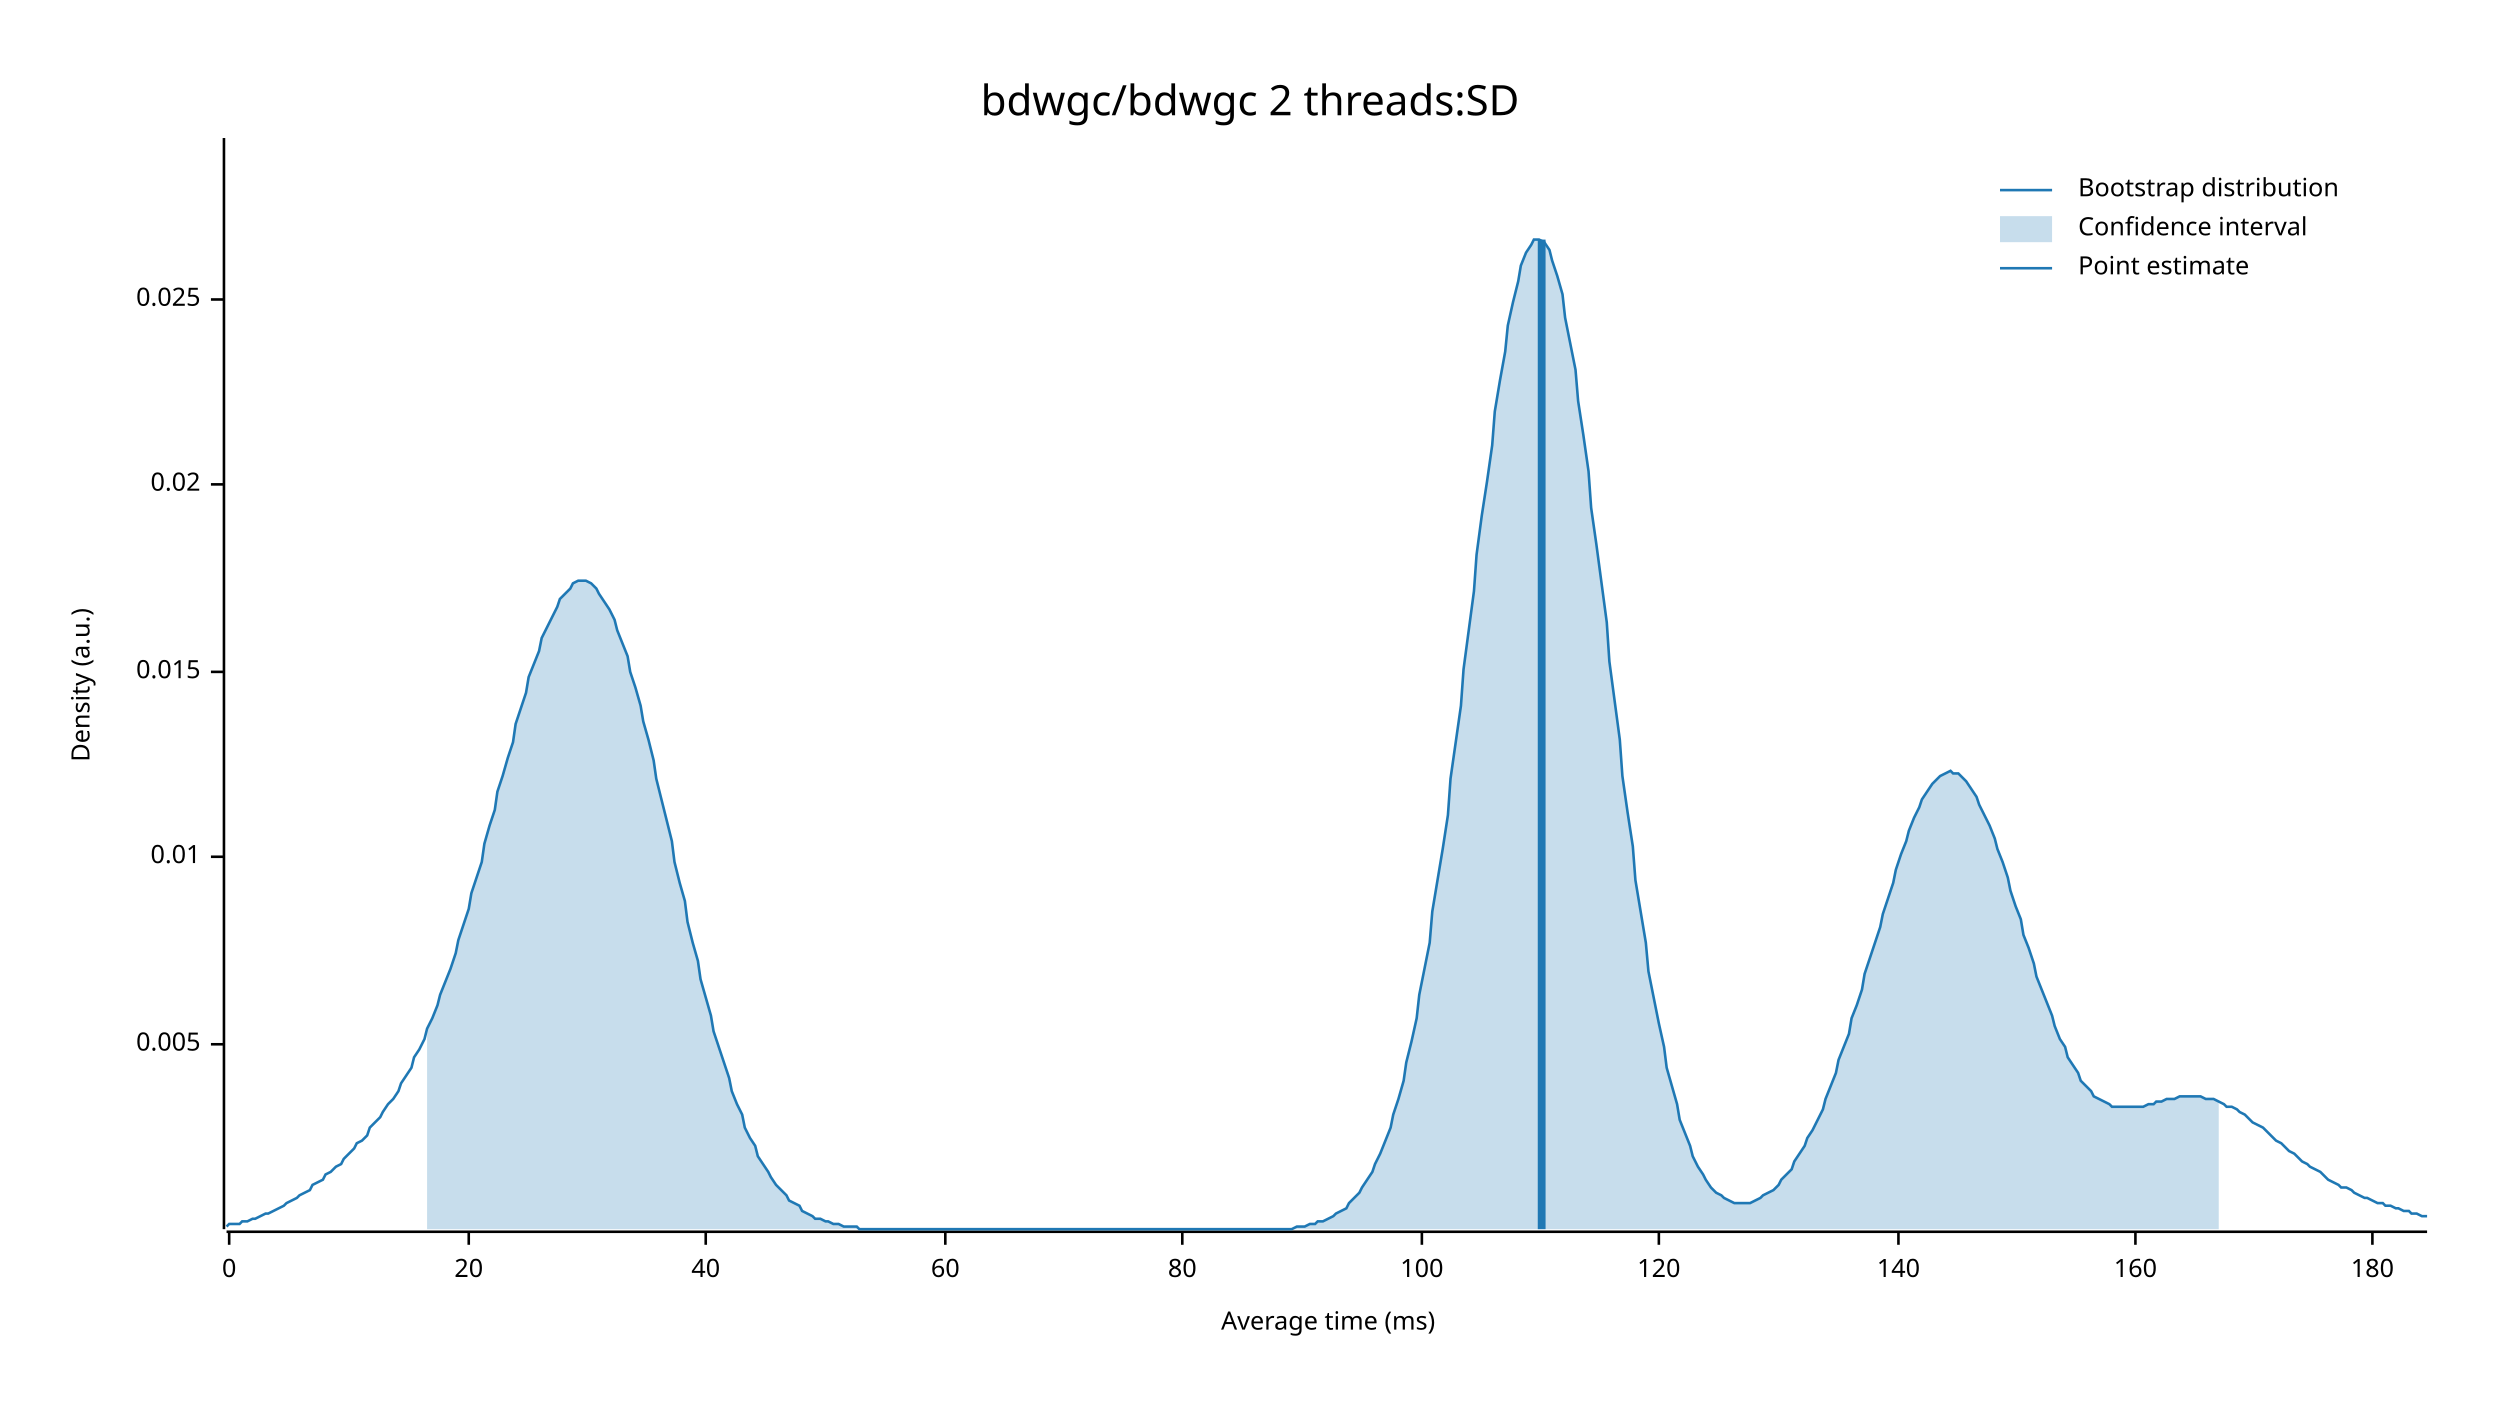
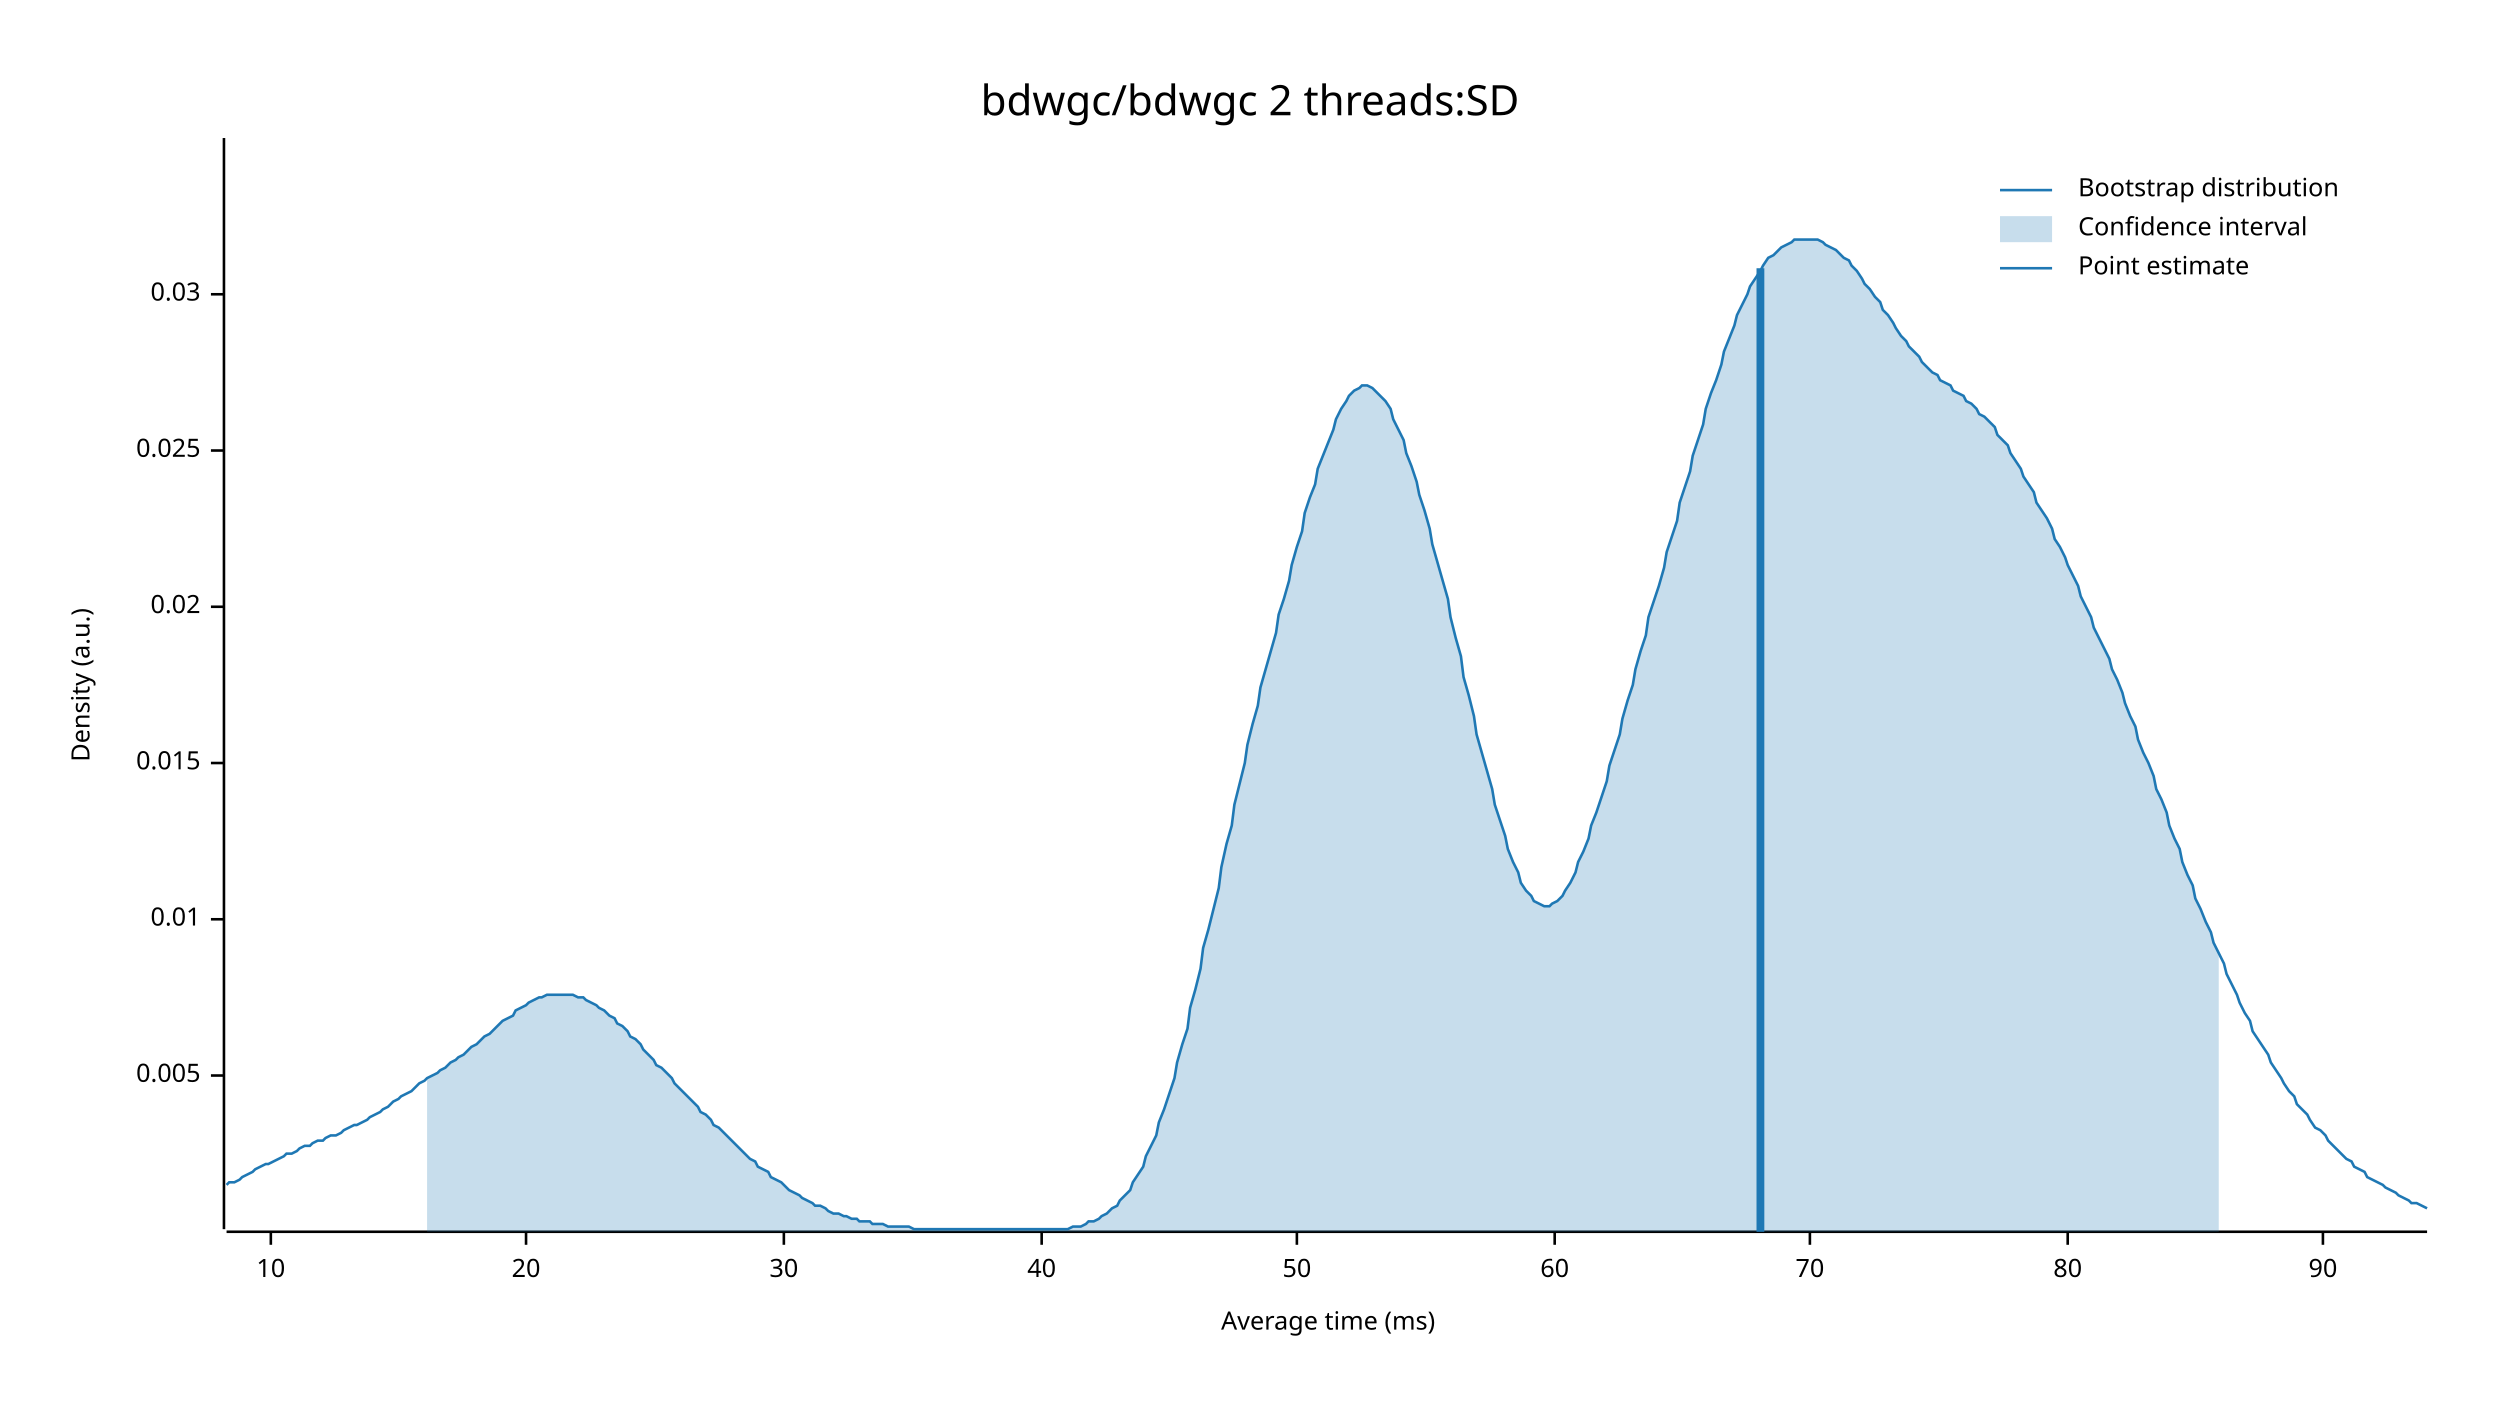
<svg xmlns="http://www.w3.org/2000/svg" width="960" height="540" viewBox="0 0 960 540">
  <text x="480" y="32" dy="0.76em" text-anchor="middle" font-family="sans-serif" font-size="16.129" opacity="1" fill="#000000">
bdwgc/bdwgc 2 threads:SD
</text>
  <text x="27" y="263" dy="0.76em" text-anchor="middle" font-family="sans-serif" font-size="9.677" opacity="1" fill="#000000" transform="rotate(270, 27, 263)">
Density (a.u.)
</text>
  <text x="510" y="513" dy="-0.5ex" text-anchor="middle" font-family="sans-serif" font-size="9.677" opacity="1" fill="#000000">
Average time (ms)
</text>
  <polyline fill="none" opacity="1" stroke="#000000" stroke-width="1" points="86,53 86,472 " />
-   <text x="77" y="401" dy="0.5ex" text-anchor="end" font-family="sans-serif" font-size="9.677" opacity="1" fill="#000000">
+   <text x="77" y="413" dy="0.5ex" text-anchor="end" font-family="sans-serif" font-size="9.677" opacity="1" fill="#000000">
0.005
</text>
-   <polyline fill="none" opacity="1" stroke="#000000" stroke-width="1" points="81,401 86,401 " />
-   <text x="77" y="329" dy="0.5ex" text-anchor="end" font-family="sans-serif" font-size="9.677" opacity="1" fill="#000000">
+   <polyline fill="none" opacity="1" stroke="#000000" stroke-width="1" points="81,413 86,413 " />
+   <text x="77" y="353" dy="0.5ex" text-anchor="end" font-family="sans-serif" font-size="9.677" opacity="1" fill="#000000">
0.01
</text>
-   <polyline fill="none" opacity="1" stroke="#000000" stroke-width="1" points="81,329 86,329 " />
-   <text x="77" y="258" dy="0.5ex" text-anchor="end" font-family="sans-serif" font-size="9.677" opacity="1" fill="#000000">
+   <polyline fill="none" opacity="1" stroke="#000000" stroke-width="1" points="81,353 86,353 " />
+   <text x="77" y="293" dy="0.5ex" text-anchor="end" font-family="sans-serif" font-size="9.677" opacity="1" fill="#000000">
0.015
</text>
-   <polyline fill="none" opacity="1" stroke="#000000" stroke-width="1" points="81,258 86,258 " />
-   <text x="77" y="186" dy="0.5ex" text-anchor="end" font-family="sans-serif" font-size="9.677" opacity="1" fill="#000000">
+   <polyline fill="none" opacity="1" stroke="#000000" stroke-width="1" points="81,293 86,293 " />
+   <text x="77" y="233" dy="0.5ex" text-anchor="end" font-family="sans-serif" font-size="9.677" opacity="1" fill="#000000">
0.02
</text>
-   <polyline fill="none" opacity="1" stroke="#000000" stroke-width="1" points="81,186 86,186 " />
-   <text x="77" y="115" dy="0.5ex" text-anchor="end" font-family="sans-serif" font-size="9.677" opacity="1" fill="#000000">
+   <polyline fill="none" opacity="1" stroke="#000000" stroke-width="1" points="81,233 86,233 " />
+   <text x="77" y="173" dy="0.5ex" text-anchor="end" font-family="sans-serif" font-size="9.677" opacity="1" fill="#000000">
0.025
</text>
-   <polyline fill="none" opacity="1" stroke="#000000" stroke-width="1" points="81,115 86,115 " />
+   <polyline fill="none" opacity="1" stroke="#000000" stroke-width="1" points="81,173 86,173 " />
+   <text x="77" y="113" dy="0.5ex" text-anchor="end" font-family="sans-serif" font-size="9.677" opacity="1" fill="#000000">
+ 0.03
+ </text>
+   <polyline fill="none" opacity="1" stroke="#000000" stroke-width="1" points="81,113 86,113 " />
  <polyline fill="none" opacity="1" stroke="#000000" stroke-width="1" points="87,473 932,473 " />
-   <text x="88" y="483" dy="0.76em" text-anchor="middle" font-family="sans-serif" font-size="9.677" opacity="1" fill="#000000">
- 0
+   <text x="104" y="483" dy="0.76em" text-anchor="middle" font-family="sans-serif" font-size="9.677" opacity="1" fill="#000000">
+ 10
</text>
-   <polyline fill="none" opacity="1" stroke="#000000" stroke-width="1" points="88,473 88,478 " />
-   <text x="180" y="483" dy="0.76em" text-anchor="middle" font-family="sans-serif" font-size="9.677" opacity="1" fill="#000000">
+   <polyline fill="none" opacity="1" stroke="#000000" stroke-width="1" points="104,473 104,478 " />
+   <text x="202" y="483" dy="0.76em" text-anchor="middle" font-family="sans-serif" font-size="9.677" opacity="1" fill="#000000">
20
</text>
-   <polyline fill="none" opacity="1" stroke="#000000" stroke-width="1" points="180,473 180,478 " />
-   <text x="271" y="483" dy="0.76em" text-anchor="middle" font-family="sans-serif" font-size="9.677" opacity="1" fill="#000000">
+   <polyline fill="none" opacity="1" stroke="#000000" stroke-width="1" points="202,473 202,478 " />
+   <text x="301" y="483" dy="0.76em" text-anchor="middle" font-family="sans-serif" font-size="9.677" opacity="1" fill="#000000">
+ 30
+ </text>
+   <polyline fill="none" opacity="1" stroke="#000000" stroke-width="1" points="301,473 301,478 " />
+   <text x="400" y="483" dy="0.76em" text-anchor="middle" font-family="sans-serif" font-size="9.677" opacity="1" fill="#000000">
40
</text>
-   <polyline fill="none" opacity="1" stroke="#000000" stroke-width="1" points="271,473 271,478 " />
-   <text x="363" y="483" dy="0.76em" text-anchor="middle" font-family="sans-serif" font-size="9.677" opacity="1" fill="#000000">
+   <polyline fill="none" opacity="1" stroke="#000000" stroke-width="1" points="400,473 400,478 " />
+   <text x="498" y="483" dy="0.76em" text-anchor="middle" font-family="sans-serif" font-size="9.677" opacity="1" fill="#000000">
+ 50
+ </text>
+   <polyline fill="none" opacity="1" stroke="#000000" stroke-width="1" points="498,473 498,478 " />
+   <text x="597" y="483" dy="0.76em" text-anchor="middle" font-family="sans-serif" font-size="9.677" opacity="1" fill="#000000">
60
</text>
-   <polyline fill="none" opacity="1" stroke="#000000" stroke-width="1" points="363,473 363,478 " />
-   <text x="454" y="483" dy="0.76em" text-anchor="middle" font-family="sans-serif" font-size="9.677" opacity="1" fill="#000000">
+   <polyline fill="none" opacity="1" stroke="#000000" stroke-width="1" points="597,473 597,478 " />
+   <text x="695" y="483" dy="0.76em" text-anchor="middle" font-family="sans-serif" font-size="9.677" opacity="1" fill="#000000">
+ 70
+ </text>
+   <polyline fill="none" opacity="1" stroke="#000000" stroke-width="1" points="695,473 695,478 " />
+   <text x="794" y="483" dy="0.76em" text-anchor="middle" font-family="sans-serif" font-size="9.677" opacity="1" fill="#000000">
80
</text>
-   <polyline fill="none" opacity="1" stroke="#000000" stroke-width="1" points="454,473 454,478 " />
-   <text x="546" y="483" dy="0.76em" text-anchor="middle" font-family="sans-serif" font-size="9.677" opacity="1" fill="#000000">
- 100
+   <polyline fill="none" opacity="1" stroke="#000000" stroke-width="1" points="794,473 794,478 " />
+   <text x="892" y="483" dy="0.76em" text-anchor="middle" font-family="sans-serif" font-size="9.677" opacity="1" fill="#000000">
+ 90
</text>
-   <polyline fill="none" opacity="1" stroke="#000000" stroke-width="1" points="546,473 546,478 " />
-   <text x="637" y="483" dy="0.76em" text-anchor="middle" font-family="sans-serif" font-size="9.677" opacity="1" fill="#000000">
- 120
- </text>
-   <polyline fill="none" opacity="1" stroke="#000000" stroke-width="1" points="637,473 637,478 " />
-   <text x="729" y="483" dy="0.76em" text-anchor="middle" font-family="sans-serif" font-size="9.677" opacity="1" fill="#000000">
- 140
- </text>
-   <polyline fill="none" opacity="1" stroke="#000000" stroke-width="1" points="729,473 729,478 " />
-   <text x="820" y="483" dy="0.76em" text-anchor="middle" font-family="sans-serif" font-size="9.677" opacity="1" fill="#000000">
- 160
- </text>
-   <polyline fill="none" opacity="1" stroke="#000000" stroke-width="1" points="820,473 820,478 " />
-   <text x="911" y="483" dy="0.76em" text-anchor="middle" font-family="sans-serif" font-size="9.677" opacity="1" fill="#000000">
- 180
- </text>
-   <polyline fill="none" opacity="1" stroke="#000000" stroke-width="1" points="911,473 911,478 " />
-   <polyline fill="none" opacity="1" stroke="#1F78B4" stroke-width="1" points="87,471 88,470 90,470 92,470 93,469 95,469 97,468 98,468 100,467 102,466 103,466 105,465 107,464 109,463 110,462 112,461 114,460 115,459 117,458 119,457 120,455 122,454 124,453 125,451 127,450 129,448 131,447 132,445 134,443 136,441 137,439 139,438 141,436 142,433 144,431 146,429 147,427 149,424 151,422 153,419 154,416 156,413 158,410 159,406 161,403 163,399 164,395 166,391 168,386 169,382 171,377 173,372 175,366 176,361 178,355 180,349 181,343 183,337 185,331 186,324 188,317 190,311 191,304 193,298 195,291 197,285 198,278 200,272 202,266 203,260 205,255 207,250 208,245 210,241 212,237 214,233 215,230 217,228 219,226 220,224 222,223 224,223 225,223 227,224 229,226 230,228 232,231 234,234 236,238 237,242 239,247 241,252 242,258 244,264 246,271 247,277 249,284 251,292 252,299 254,307 256,315 258,323 259,331 261,339 263,346 264,354 266,362 268,369 269,376 271,383 273,390 274,396 276,402 278,408 280,414 281,419 283,424 285,428 286,433 288,437 290,440 291,444 293,447 295,450 296,452 298,455 300,457 302,459 303,461 305,462 307,463 308,465 310,466 312,467 313,468 315,468 317,469 318,469 320,470 322,470 324,471 325,471 327,471 329,471 330,472 332,472 334,472 335,472 337,472 339,472 341,472 342,472 344,472 346,472 347,472 349,472 351,472 352,472 354,472 356,472 357,472 359,472 361,472 363,472 364,472 366,472 368,472 369,472 371,472 373,472 374,472 376,472 378,472 379,472 381,472 383,472 385,472 386,472 388,472 390,472 391,472 393,472 395,472 396,472 398,472 400,472 401,472 403,472 405,472 407,472 408,472 410,472 412,472 413,472 415,472 417,472 418,472 420,472 422,472 423,472 425,472 427,472 429,472 430,472 432,472 434,472 435,472 437,472 439,472 440,472 442,472 444,472 445,472 447,472 449,472 451,472 452,472 454,472 456,472 457,472 459,472 461,472 462,472 464,472 466,472 468,472 469,472 471,472 473,472 474,472 476,472 478,472 479,472 481,472 483,472 484,472 486,472 488,472 490,472 491,472 493,472 495,472 496,472 498,471 500,471 501,471 503,470 505,470 506,469 508,469 510,468 512,467 513,466 515,465 517,464 518,462 520,460 522,458 523,456 525,453 527,450 528,447 530,443 532,438 534,433 535,428 537,422 539,415 540,408 542,400 544,391 545,382 547,372 549,362 550,350 552,338 554,326 556,313 557,299 559,285 561,271 562,257 564,242 566,227 567,213 569,198 571,185 573,171 574,158 576,146 578,135 579,125 581,116 583,108 584,102 586,97 588,94 589,92 591,92 593,93 595,96 596,100 598,106 600,113 601,122 603,132 605,142 606,154 608,167 610,181 611,195 613,209 615,224 617,239 618,254 620,269 622,284 623,298 625,312 627,325 628,338 630,350 632,362 633,373 635,383 637,393 639,402 640,410 642,417 644,424 645,430 647,435 649,440 650,444 652,448 654,451 655,453 657,456 659,458 661,459 662,460 664,461 666,462 667,462 669,462 671,462 672,462 674,461 676,460 677,459 679,458 681,457 683,455 684,453 686,451 688,449 689,446 691,443 693,440 694,437 696,434 698,430 700,426 701,422 703,417 705,412 706,407 708,402 710,397 711,391 713,386 715,380 716,374 718,368 720,362 722,356 723,351 725,345 727,339 728,334 730,328 732,323 733,319 735,314 737,310 738,307 740,304 742,301 744,299 745,298 747,297 749,296 750,297 752,297 754,299 755,300 757,303 759,306 760,309 762,313 764,317 766,322 767,326 769,331 771,337 772,342 774,348 776,353 777,359 779,364 781,370 782,375 784,380 786,385 788,390 789,394 791,399 793,402 794,406 796,409 798,412 799,415 801,417 803,419 804,421 806,422 808,423 810,424 811,425 813,425 815,425 816,425 818,425 820,425 821,425 823,425 825,424 827,424 828,423 830,423 832,422 833,422 835,422 837,421 838,421 840,421 842,421 843,421 845,421 847,422 849,422 850,422 852,423 854,424 855,425 857,425 859,426 860,427 862,428 864,430 865,431 867,432 869,433 871,435 872,436 874,438 876,439 877,440 879,442 881,443 882,444 884,446 886,447 887,448 889,449 891,450 893,452 894,453 896,454 898,455 899,456 901,456 903,457 904,458 906,459 908,460 909,460 911,461 913,462 915,462 916,463 918,463 920,464 921,464 923,465 925,465 926,466 928,466 930,467 932,467 " />
-   <polygon opacity="0.25" fill="#1F78B4" points="164,395 166,391 168,386 169,382 171,377 173,372 175,366 176,361 178,355 180,349 181,343 183,337 185,331 186,324 188,317 190,311 191,304 193,298 195,291 197,285 198,278 200,272 202,266 203,260 205,255 207,250 208,245 210,241 212,237 214,233 215,230 217,228 219,226 220,224 222,223 224,223 225,223 227,224 229,226 230,228 232,231 234,234 236,238 237,242 239,247 241,252 242,258 244,264 246,271 247,277 249,284 251,292 252,299 254,307 256,315 258,323 259,331 261,339 263,346 264,354 266,362 268,369 269,376 271,383 273,390 274,396 276,402 278,408 280,414 281,419 283,424 285,428 286,433 288,437 290,440 291,444 293,447 295,450 296,452 298,455 300,457 302,459 303,461 305,462 307,463 308,465 310,466 312,467 313,468 315,468 317,469 318,469 320,470 322,470 324,471 325,471 327,471 329,471 330,472 332,472 334,472 335,472 337,472 339,472 341,472 342,472 344,472 346,472 347,472 349,472 351,472 352,472 354,472 356,472 357,472 359,472 361,472 363,472 364,472 366,472 368,472 369,472 371,472 373,472 374,472 376,472 378,472 379,472 381,472 383,472 385,472 386,472 388,472 390,472 391,472 393,472 395,472 396,472 398,472 400,472 401,472 403,472 405,472 407,472 408,472 410,472 412,472 413,472 415,472 417,472 418,472 420,472 422,472 423,472 425,472 427,472 429,472 430,472 432,472 434,472 435,472 437,472 439,472 440,472 442,472 444,472 445,472 447,472 449,472 451,472 452,472 454,472 456,472 457,472 459,472 461,472 462,472 464,472 466,472 468,472 469,472 471,472 473,472 474,472 476,472 478,472 479,472 481,472 483,472 484,472 486,472 488,472 490,472 491,472 493,472 495,472 496,472 498,471 500,471 501,471 503,470 505,470 506,469 508,469 510,468 512,467 513,466 515,465 517,464 518,462 520,460 522,458 523,456 525,453 527,450 528,447 530,443 532,438 534,433 535,428 537,422 539,415 540,408 542,400 544,391 545,382 547,372 549,362 550,350 552,338 554,326 556,313 557,299 559,285 561,271 562,257 564,242 566,227 567,213 569,198 571,185 573,171 574,158 576,146 578,135 579,125 581,116 583,108 584,102 586,97 588,94 589,92 591,92 593,93 595,96 596,100 598,106 600,113 601,122 603,132 605,142 606,154 608,167 610,181 611,195 613,209 615,224 617,239 618,254 620,269 622,284 623,298 625,312 627,325 628,338 630,350 632,362 633,373 635,383 637,393 639,402 640,410 642,417 644,424 645,430 647,435 649,440 650,444 652,448 654,451 655,453 657,456 659,458 661,459 662,460 664,461 666,462 667,462 669,462 671,462 672,462 674,461 676,460 677,459 679,458 681,457 683,455 684,453 686,451 688,449 689,446 691,443 693,440 694,437 696,434 698,430 700,426 701,422 703,417 705,412 706,407 708,402 710,397 711,391 713,386 715,380 716,374 718,368 720,362 722,356 723,351 725,345 727,339 728,334 730,328 732,323 733,319 735,314 737,310 738,307 740,304 742,301 744,299 745,298 747,297 749,296 750,297 752,297 754,299 755,300 757,303 759,306 760,309 762,313 764,317 766,322 767,326 769,331 771,337 772,342 774,348 776,353 777,359 779,364 781,370 782,375 784,380 786,385 788,390 789,394 791,399 793,402 794,406 796,409 798,412 799,415 801,417 803,419 804,421 806,422 808,423 810,424 811,425 813,425 815,425 816,425 818,425 820,425 821,425 823,425 825,424 827,424 828,423 830,423 832,422 833,422 835,422 837,421 838,421 840,421 842,421 843,421 845,421 847,422 849,422 850,422 852,423 852,472 164,472 " />
-   <polyline fill="none" opacity="1" stroke="#1F78B4" stroke-width="3" points="592,472 592,92 " />
+   <polyline fill="none" opacity="1" stroke="#000000" stroke-width="1" points="892,473 892,478 " />
+   <polyline fill="none" opacity="1" stroke="#1F78B4" stroke-width="1" points="87,455 88,454 90,454 92,453 93,452 95,451 97,450 98,449 100,448 102,447 103,447 105,446 107,445 109,444 110,443 112,443 114,442 115,441 117,440 119,440 120,439 122,438 124,438 125,437 127,436 129,436 131,435 132,434 134,433 136,432 137,432 139,431 141,430 142,429 144,428 146,427 147,426 149,425 151,423 153,422 154,421 156,420 158,419 159,418 161,416 163,415 164,414 166,413 168,412 169,411 171,410 173,408 175,407 176,406 178,405 180,403 181,402 183,401 185,399 186,398 188,397 190,395 191,394 193,392 195,391 197,390 198,388 200,387 202,386 203,385 205,384 207,383 208,383 210,382 212,382 214,382 215,382 217,382 219,382 220,382 222,383 224,383 225,384 227,385 229,386 230,387 232,388 234,390 236,391 237,393 239,394 241,396 242,398 244,399 246,401 247,403 249,405 251,407 252,409 254,410 256,412 258,414 259,416 261,418 263,420 264,421 266,423 268,425 269,427 271,428 273,430 274,432 276,433 278,435 280,437 281,438 283,440 285,442 286,443 288,445 290,446 291,448 293,449 295,450 296,452 298,453 300,454 302,456 303,457 305,458 307,459 308,460 310,461 312,462 313,463 315,463 317,464 318,465 320,466 322,466 324,467 325,467 327,468 329,468 330,469 332,469 334,469 335,470 337,470 339,470 341,471 342,471 344,471 346,471 347,471 349,471 351,472 352,472 354,472 356,472 357,472 359,472 361,472 363,472 364,472 366,472 368,472 369,472 371,472 373,472 374,472 376,472 378,472 379,472 381,472 383,472 385,472 386,472 388,472 390,472 391,472 393,472 395,472 396,472 398,472 400,472 401,472 403,472 405,472 407,472 408,472 410,472 412,471 413,471 415,471 417,470 418,469 420,469 422,468 423,467 425,466 427,464 429,463 430,461 432,459 434,457 435,454 437,451 439,448 440,444 442,440 444,436 445,431 447,426 449,420 451,414 452,408 454,401 456,395 457,387 459,380 461,372 462,364 464,357 466,349 468,341 469,333 471,324 473,317 474,309 476,301 478,293 479,286 481,278 483,271 484,264 486,257 488,250 490,243 491,236 493,230 495,223 496,217 498,210 500,204 501,197 503,191 505,186 506,180 508,175 510,170 512,165 513,161 515,157 517,154 518,152 520,150 522,149 523,148 525,148 527,149 528,150 530,152 532,154 534,157 535,161 537,165 539,169 540,174 542,179 544,185 545,190 547,196 549,203 550,209 552,216 554,223 556,230 557,237 559,245 561,252 562,260 564,267 566,275 567,282 569,289 571,296 573,303 574,309 576,315 578,321 579,326 581,331 583,335 584,339 586,342 588,344 589,346 591,347 593,348 595,348 596,347 598,346 600,344 601,342 603,339 605,335 606,331 608,327 610,322 611,317 613,312 615,306 617,300 618,294 620,288 622,282 623,276 625,269 627,263 628,257 630,250 632,244 633,237 635,231 637,225 639,218 640,212 642,206 644,200 645,193 647,187 649,181 650,175 652,169 654,163 655,157 657,151 659,146 661,140 662,135 664,130 666,125 667,121 669,117 671,113 672,110 674,107 676,104 677,102 679,99 681,98 683,96 684,95 686,94 688,93 689,92 691,92 693,92 694,92 696,92 698,92 700,93 701,94 703,95 705,96 706,97 708,99 710,100 711,102 713,104 715,107 716,109 718,111 720,114 722,116 723,119 725,121 727,124 728,126 730,129 732,131 733,133 735,135 737,137 738,139 740,141 742,143 744,144 745,146 747,147 749,148 750,150 752,151 754,152 755,154 757,155 759,157 760,159 762,160 764,162 766,164 767,167 769,169 771,171 772,174 774,177 776,180 777,183 779,186 781,189 782,193 784,196 786,199 788,203 789,207 791,210 793,214 794,217 796,221 798,225 799,229 801,233 803,237 804,241 806,245 808,249 810,253 811,257 813,261 815,266 816,270 818,275 820,279 821,284 823,289 825,293 827,298 828,303 830,307 832,312 833,317 835,322 837,326 838,331 840,336 842,340 843,345 845,349 847,354 849,358 850,362 852,366 854,370 855,374 857,378 859,382 860,385 862,389 864,392 865,396 867,399 869,402 871,405 872,408 874,411 876,414 877,416 879,419 881,421 882,424 884,426 886,428 887,430 889,433 891,434 893,436 894,438 896,440 898,442 899,443 901,445 903,446 904,448 906,449 908,450 909,452 911,453 913,454 915,455 916,456 918,457 920,458 921,459 923,460 925,461 926,462 928,462 930,463 932,464 " />
+   <polygon opacity="0.25" fill="#1F78B4" points="164,414 166,413 168,412 169,411 171,410 173,408 175,407 176,406 178,405 180,403 181,402 183,401 185,399 186,398 188,397 190,395 191,394 193,392 195,391 197,390 198,388 200,387 202,386 203,385 205,384 207,383 208,383 210,382 212,382 214,382 215,382 217,382 219,382 220,382 222,383 224,383 225,384 227,385 229,386 230,387 232,388 234,390 236,391 237,393 239,394 241,396 242,398 244,399 246,401 247,403 249,405 251,407 252,409 254,410 256,412 258,414 259,416 261,418 263,420 264,421 266,423 268,425 269,427 271,428 273,430 274,432 276,433 278,435 280,437 281,438 283,440 285,442 286,443 288,445 290,446 291,448 293,449 295,450 296,452 298,453 300,454 302,456 303,457 305,458 307,459 308,460 310,461 312,462 313,463 315,463 317,464 318,465 320,466 322,466 324,467 325,467 327,468 329,468 330,469 332,469 334,469 335,470 337,470 339,470 341,471 342,471 344,471 346,471 347,471 349,471 351,472 352,472 354,472 356,472 357,472 359,472 361,472 363,472 364,472 366,472 368,472 369,472 371,472 373,472 374,472 376,472 378,472 379,472 381,472 383,472 385,472 386,472 388,472 390,472 391,472 393,472 395,472 396,472 398,472 400,472 401,472 403,472 405,472 407,472 408,472 410,472 412,471 413,471 415,471 417,470 418,469 420,469 422,468 423,467 425,466 427,464 429,463 430,461 432,459 434,457 435,454 437,451 439,448 440,444 442,440 444,436 445,431 447,426 449,420 451,414 452,408 454,401 456,395 457,387 459,380 461,372 462,364 464,357 466,349 468,341 469,333 471,324 473,317 474,309 476,301 478,293 479,286 481,278 483,271 484,264 486,257 488,250 490,243 491,236 493,230 495,223 496,217 498,210 500,204 501,197 503,191 505,186 506,180 508,175 510,170 512,165 513,161 515,157 517,154 518,152 520,150 522,149 523,148 525,148 527,149 528,150 530,152 532,154 534,157 535,161 537,165 539,169 540,174 542,179 544,185 545,190 547,196 549,203 550,209 552,216 554,223 556,230 557,237 559,245 561,252 562,260 564,267 566,275 567,282 569,289 571,296 573,303 574,309 576,315 578,321 579,326 581,331 583,335 584,339 586,342 588,344 589,346 591,347 593,348 595,348 596,347 598,346 600,344 601,342 603,339 605,335 606,331 608,327 610,322 611,317 613,312 615,306 617,300 618,294 620,288 622,282 623,276 625,269 627,263 628,257 630,250 632,244 633,237 635,231 637,225 639,218 640,212 642,206 644,200 645,193 647,187 649,181 650,175 652,169 654,163 655,157 657,151 659,146 661,140 662,135 664,130 666,125 667,121 669,117 671,113 672,110 674,107 676,104 677,102 679,99 681,98 683,96 684,95 686,94 688,93 689,92 691,92 693,92 694,92 696,92 698,92 700,93 701,94 703,95 705,96 706,97 708,99 710,100 711,102 713,104 715,107 716,109 718,111 720,114 722,116 723,119 725,121 727,124 728,126 730,129 732,131 733,133 735,135 737,137 738,139 740,141 742,143 744,144 745,146 747,147 749,148 750,150 752,151 754,152 755,154 757,155 759,157 760,159 762,160 764,162 766,164 767,167 769,169 771,171 772,174 774,177 776,180 777,183 779,186 781,189 782,193 784,196 786,199 788,203 789,207 791,210 793,214 794,217 796,221 798,225 799,229 801,233 803,237 804,241 806,245 808,249 810,253 811,257 813,261 815,266 816,270 818,275 820,279 821,284 823,289 825,293 827,298 828,303 830,307 832,312 833,317 835,322 837,326 838,331 840,336 842,340 843,345 845,349 847,354 849,358 850,362 852,366 852,473 164,473 " />
+   <polyline fill="none" opacity="1" stroke="#1F78B4" stroke-width="3" points="676,473 676,103 " />
  <text x="798" y="68" dy="0.76em" text-anchor="start" font-family="sans-serif" font-size="9.677" opacity="1" fill="#000000">
Bootstrap distribution
</text>
  <text x="798" y="83" dy="0.76em" text-anchor="start" font-family="sans-serif" font-size="9.677" opacity="1" fill="#000000">
Confidence interval
</text>
  <text x="798" y="98" dy="0.76em" text-anchor="start" font-family="sans-serif" font-size="9.677" opacity="1" fill="#000000">
Point estimate
</text>
  <polyline fill="none" opacity="1" stroke="#1F78B4" stroke-width="1" points="768,73 788,73 " />
  <rect x="768" y="83" width="20" height="10" opacity="0.25" fill="#1F78B4" stroke="none" />
  <polyline fill="none" opacity="1" stroke="#1F78B4" stroke-width="1" points="768,103 788,103 " />
</svg>
